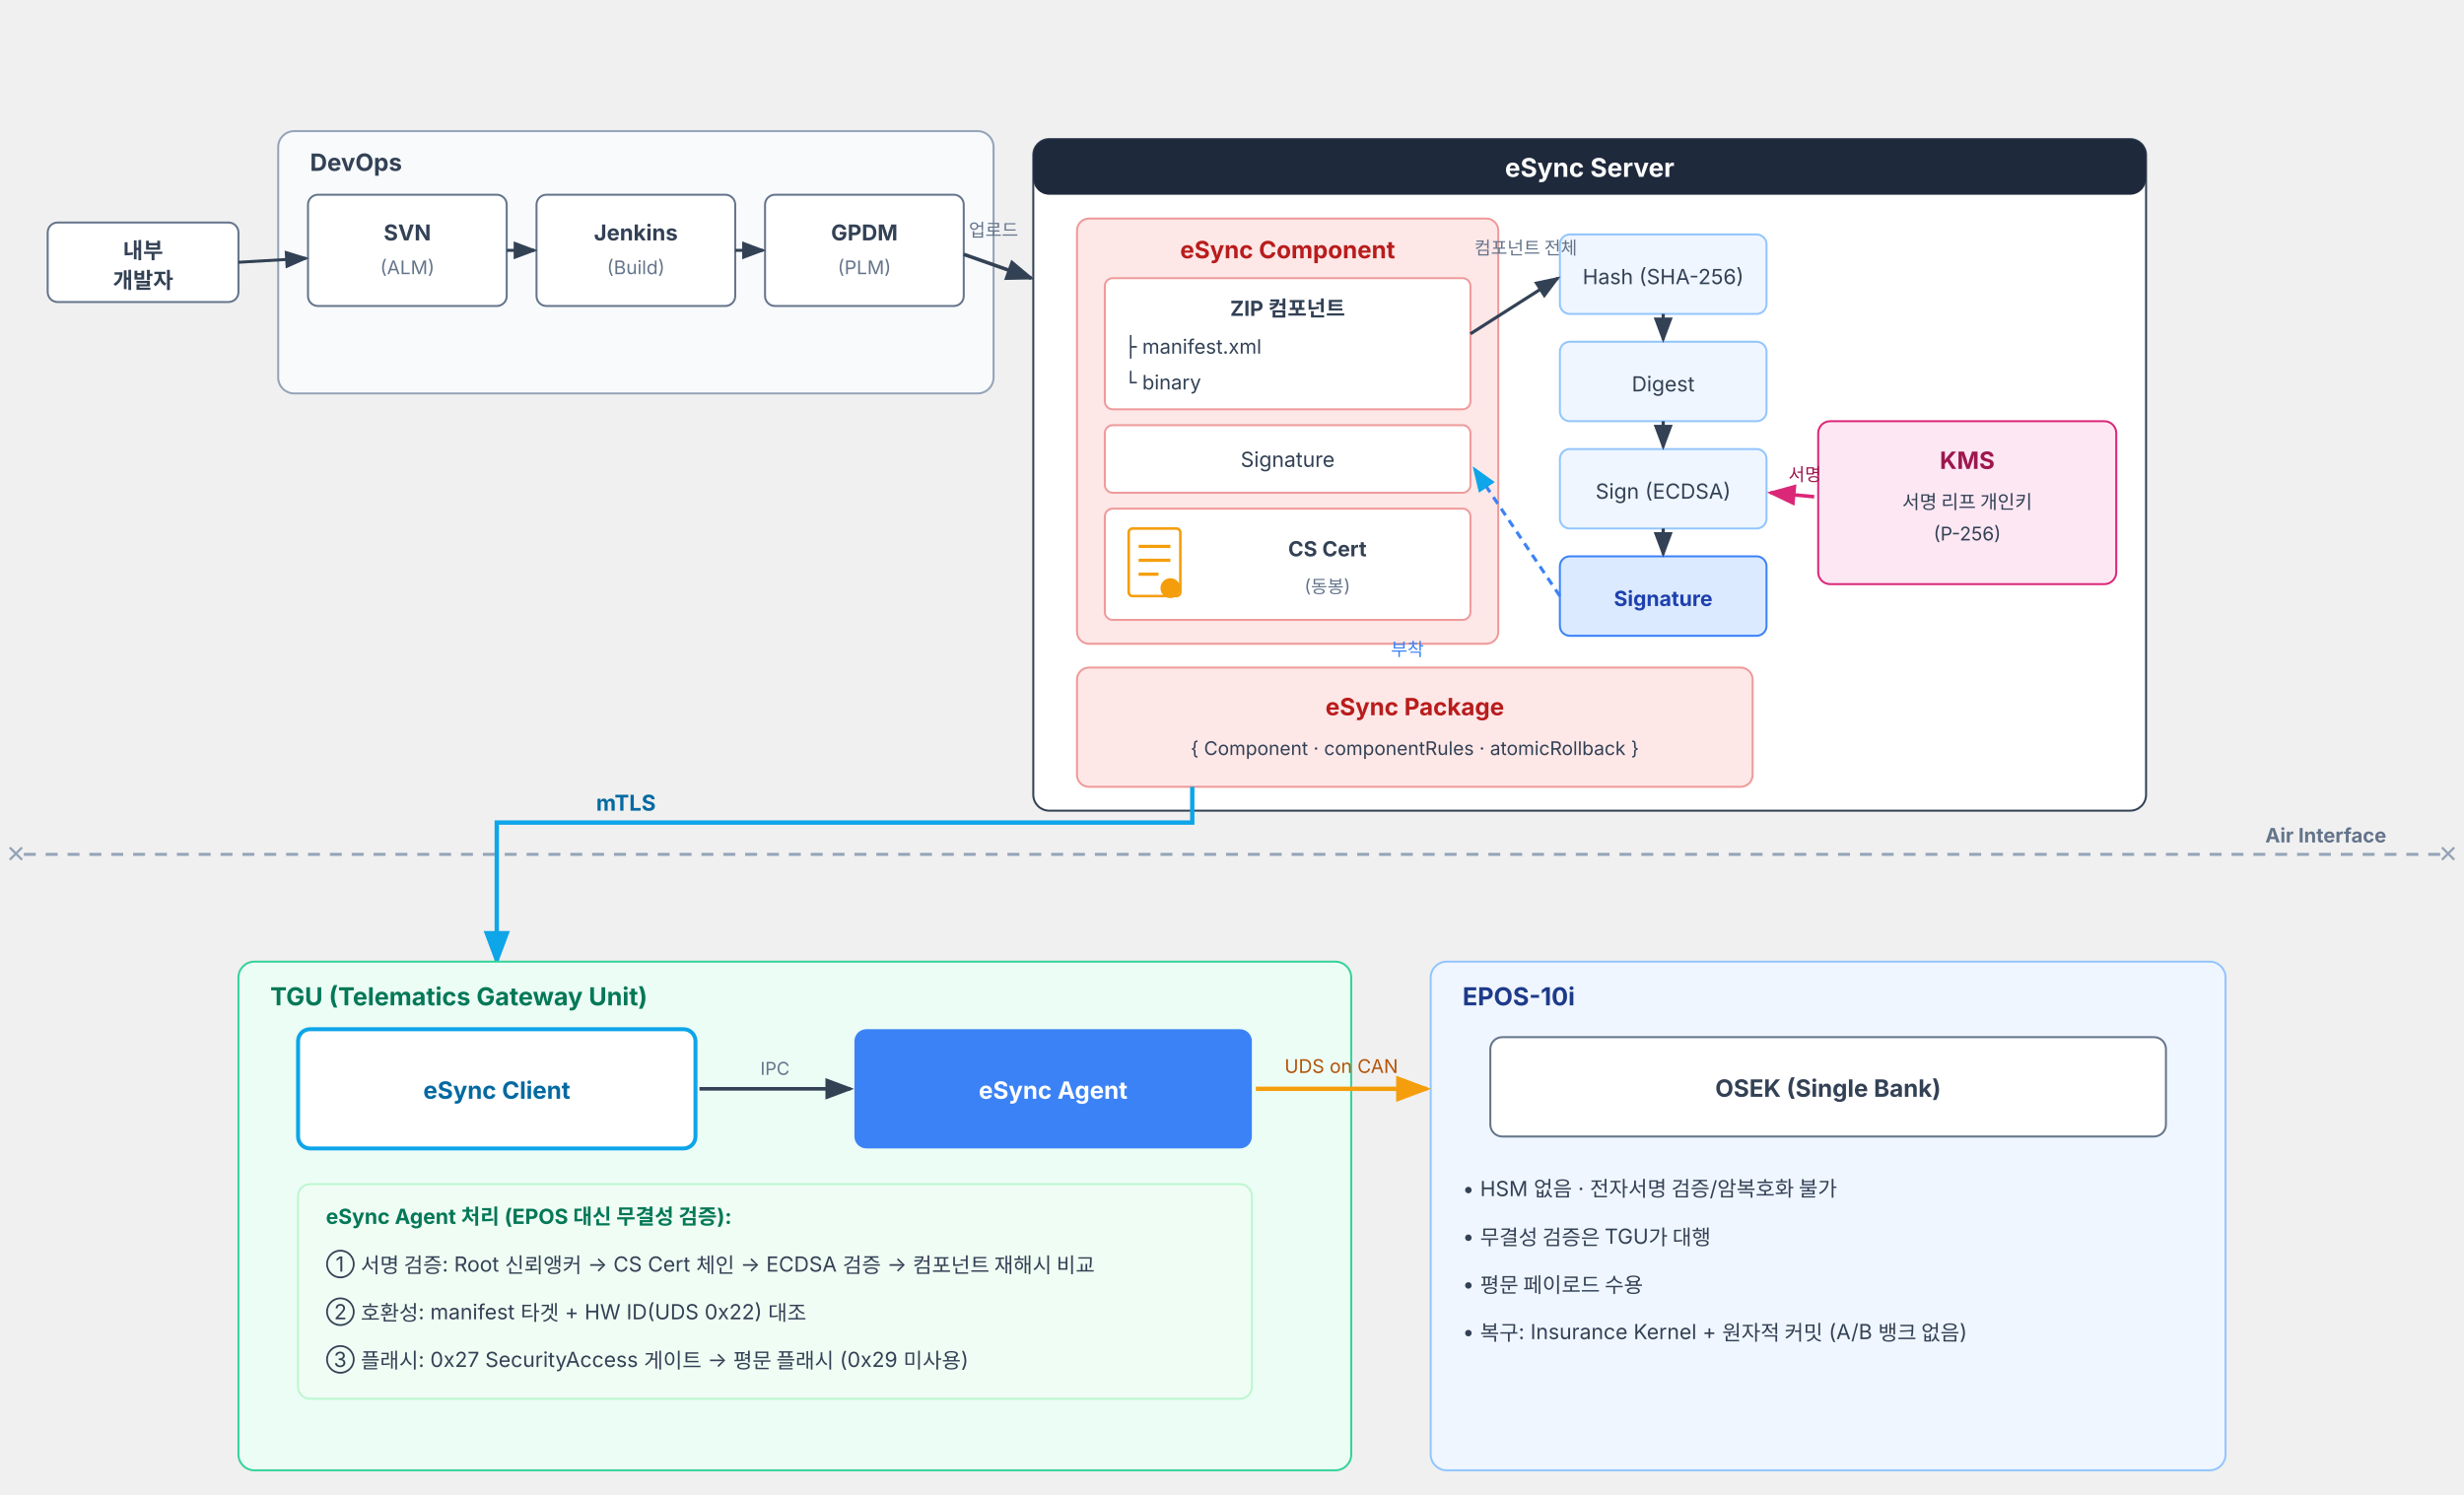
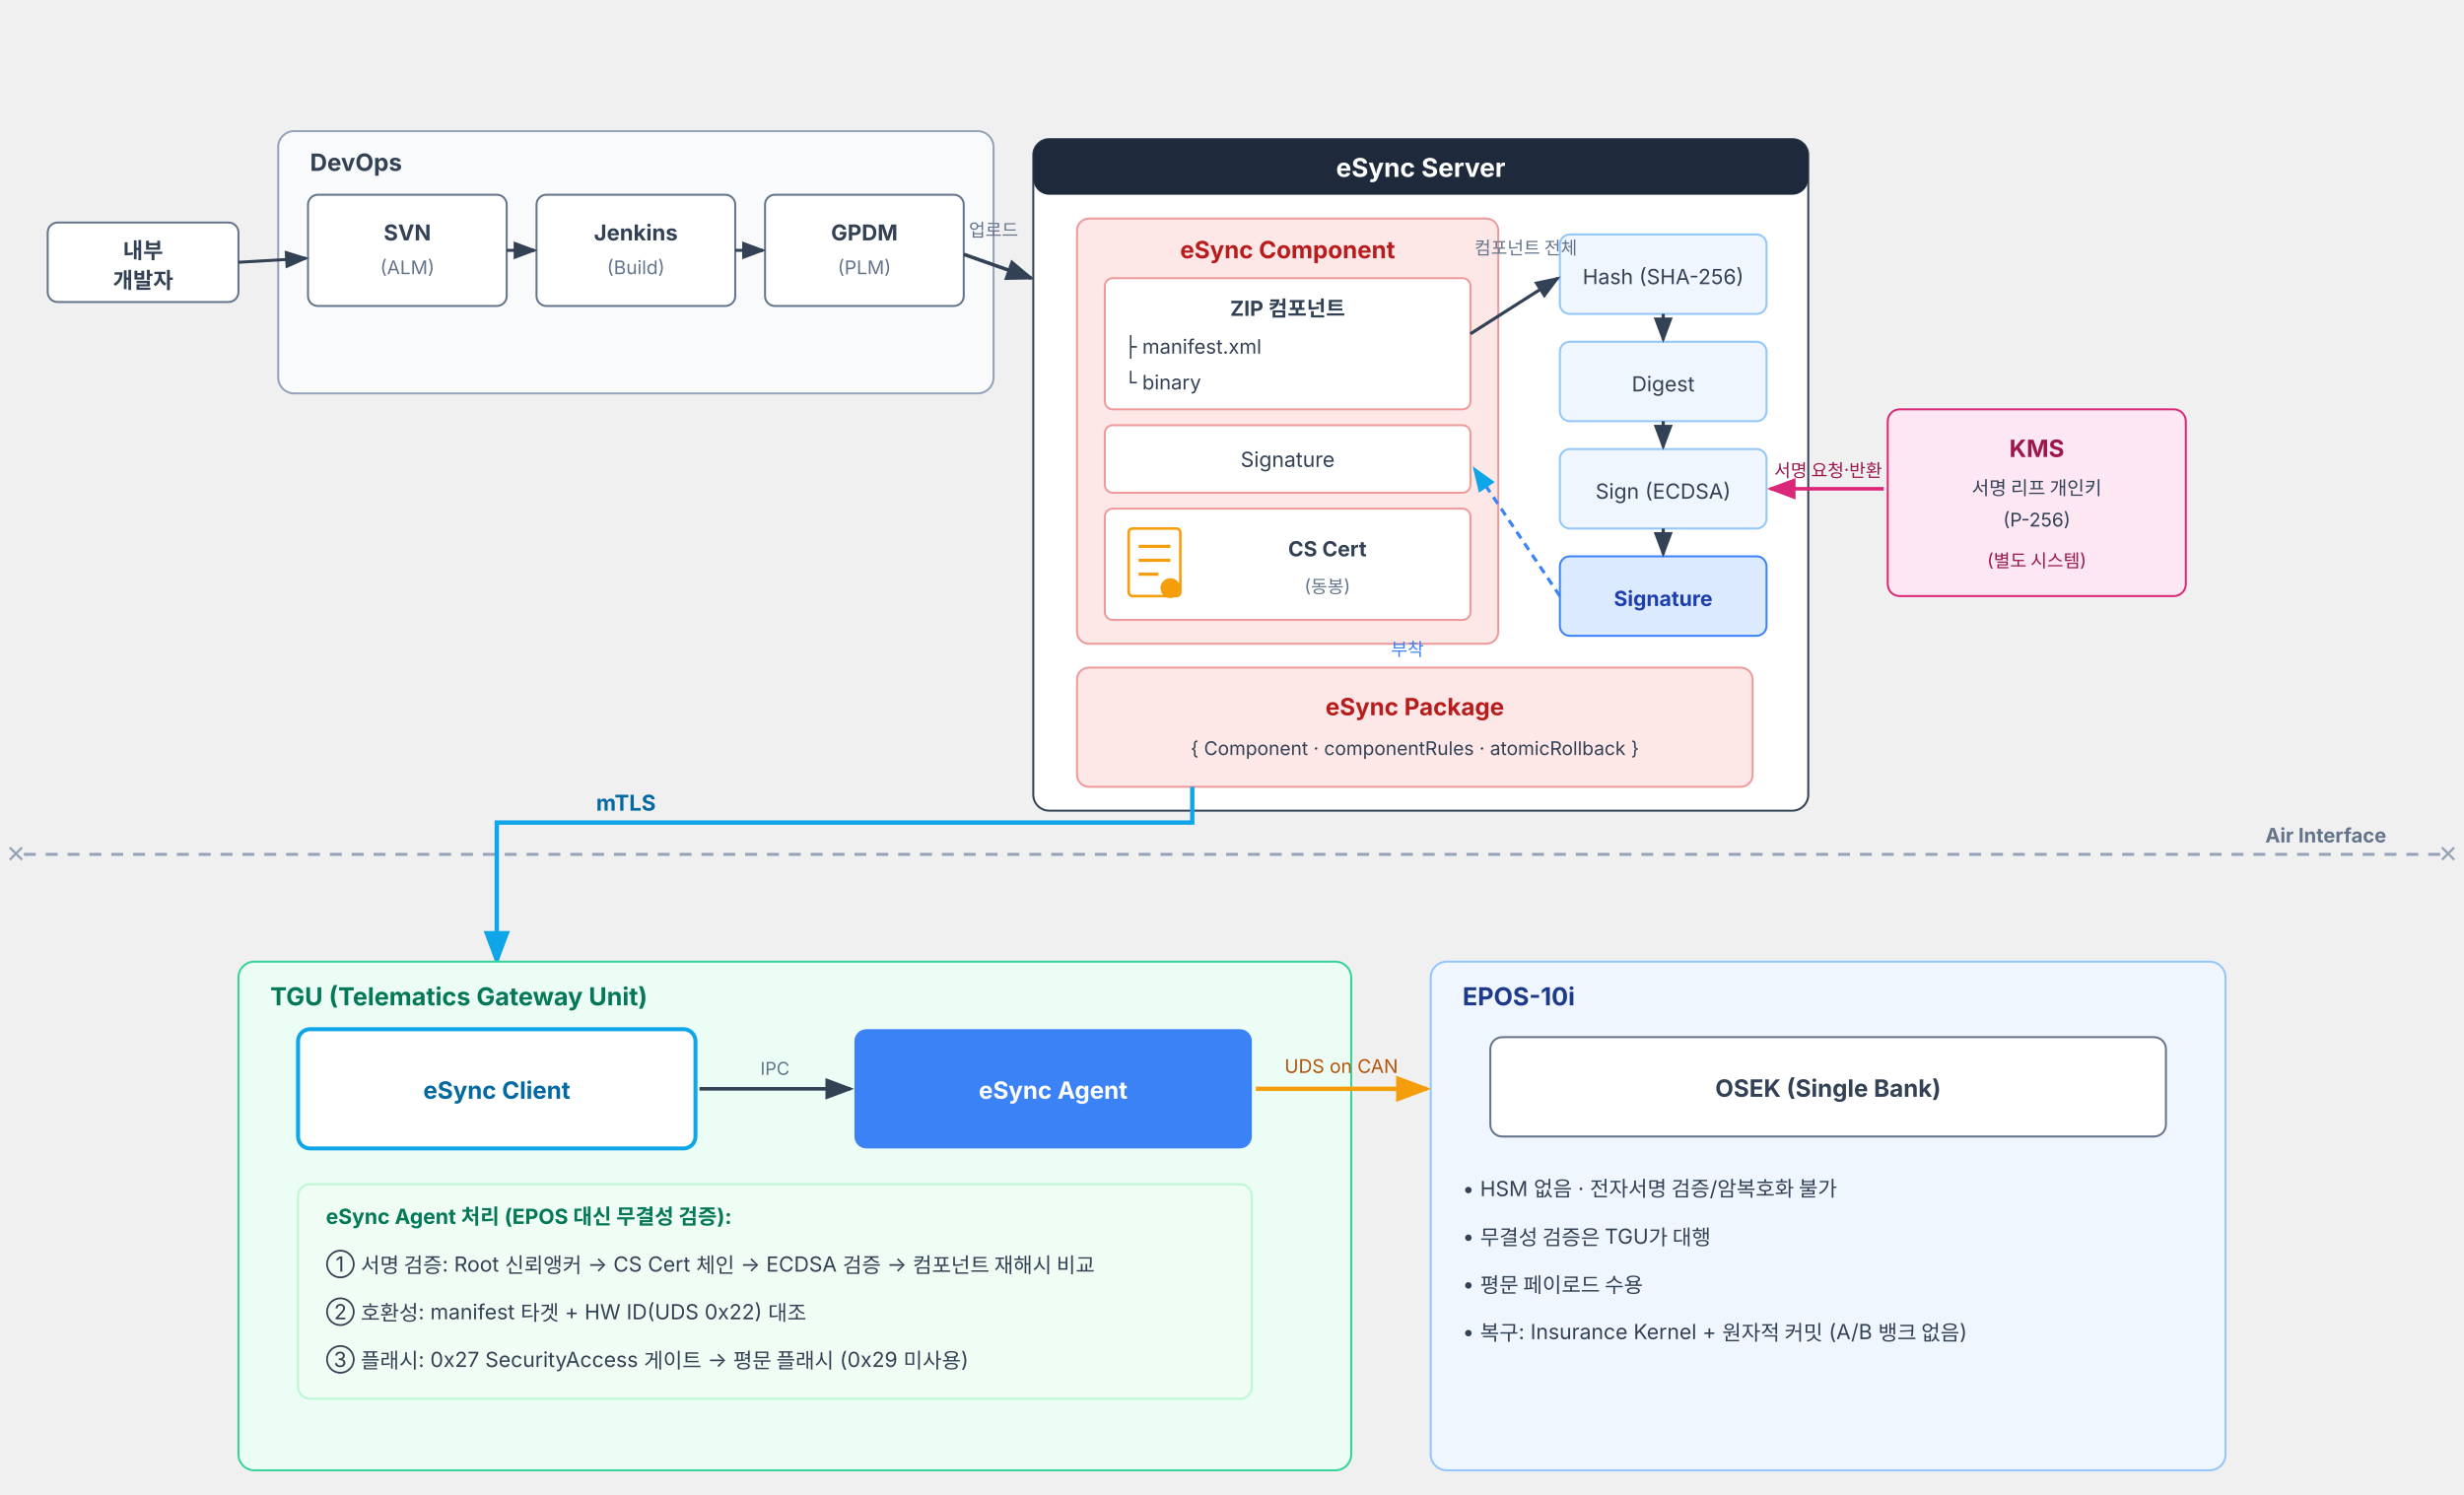
<svg xmlns="http://www.w3.org/2000/svg" viewBox="0 0 1240 752" width="1240" height="752" font-family="Inter, sans-serif">
  <rect x="24" y="112" width="96" height="40" rx="5" fill="#ffffff" stroke="#64748b" />
  <text x="72" y="130" fill="#334155" font-size="11" font-weight="bold" text-anchor="middle">내부</text>
  <text x="72" y="145" fill="#334155" font-size="11" font-weight="bold" text-anchor="middle">개발자</text>
  <rect x="140" y="66" width="360" height="132" rx="8" fill="#f8fafc" stroke="#94a3b8" />
  <text x="156" y="86" fill="#334155" font-size="12" font-weight="bold">DevOps</text>
  <rect x="155" y="98" width="100" height="56" rx="5" fill="#ffffff" stroke="#64748b" />
  <text x="205" y="121" fill="#334155" font-size="11" font-weight="bold" text-anchor="middle">SVN</text>
  <text x="205" y="138" fill="#64748b" font-size="9.5" text-anchor="middle">(ALM)</text>
  <rect x="270" y="98" width="100" height="56" rx="5" fill="#ffffff" stroke="#64748b" />
  <text x="320" y="121" fill="#334155" font-size="11" font-weight="bold" text-anchor="middle">Jenkins</text>
  <text x="320" y="138" fill="#64748b" font-size="9.5" text-anchor="middle">(Build)</text>
  <rect x="385" y="98" width="100" height="56" rx="5" fill="#ffffff" stroke="#64748b" />
  <text x="435" y="121" fill="#334155" font-size="11" font-weight="bold" text-anchor="middle">GPDM</text>
  <text x="435" y="138" fill="#64748b" font-size="9.5" text-anchor="middle">(PLM)</text>
  <path d="M 255 126 L 269 126" stroke="#334155" stroke-width="1.5" marker-end="url(#w-ar)" />
  <path d="M 370 126 L 384 126" stroke="#334155" stroke-width="1.5" marker-end="url(#w-ar)" />
  <path d="M 120 132 L 154 130" stroke="#334155" stroke-width="1.5" fill="none" marker-end="url(#w-ar)" />
  <path d="M 485 128 L 519 140" stroke="#334155" stroke-width="1.8" fill="none" marker-end="url(#w-ar)" />
  <text x="500" y="119" fill="#64748b" font-size="9" text-anchor="middle">업로드</text>
-   <rect x="520" y="70" width="560" height="338" rx="8" fill="#ffffff" stroke="#334155" />
-   <rect x="520" y="70" width="560" height="28" rx="8" fill="#1e293b" />
-   <text x="800" y="89" fill="#ffffff" font-size="13" font-weight="bold" text-anchor="middle">eSync Server</text>
+   <rect x="520" y="70" width="390" height="338" rx="8" fill="#ffffff" stroke="#334155" />
+   <rect x="520" y="70" width="390" height="28" rx="8" fill="#1e293b" />
+   <text x="715" y="89" fill="#ffffff" font-size="13" font-weight="bold" text-anchor="middle">eSync Server</text>
  <rect x="542" y="110" width="212" height="214" rx="6" fill="#fde7e7" stroke="#ef9a9a" />
  <text x="648" y="130" fill="#b91c1c" font-size="12" font-weight="bold" text-anchor="middle">eSync Component</text>
  <rect x="556" y="140" width="184" height="66" rx="4" fill="#ffffff" stroke="#ef9a9a" />
  <text x="648" y="159" fill="#334155" font-size="10.5" font-weight="bold" text-anchor="middle">ZIP 컴포넌트</text>
  <text x="566" y="178" fill="#334155" font-size="10">├ manifest.xml</text>
  <text x="566" y="196" fill="#334155" font-size="10">└ binary</text>
  <rect x="556" y="214" width="184" height="34" rx="4" fill="#ffffff" stroke="#ef9a9a" />
  <text x="648" y="235" fill="#334155" font-size="10.5" text-anchor="middle">Signature</text>
  <rect x="556" y="256" width="184" height="56" rx="4" fill="#ffffff" stroke="#ef9a9a" />
  <g transform="translate(568,266)">
    <rect x="0" y="0" width="26" height="34" rx="2" fill="#ffffff" stroke="#f59e0b" stroke-width="1.3" />
    <line x1="5" y1="9" x2="21" y2="9" stroke="#f59e0b" stroke-width="1.6" />
    <line x1="5" y1="16" x2="21" y2="16" stroke="#f59e0b" stroke-width="1.6" />
    <line x1="5" y1="23" x2="15" y2="23" stroke="#f59e0b" stroke-width="1.6" />
    <circle cx="21" cy="30" r="5" fill="#f59e0b" />
  </g>
  <text x="668" y="280" fill="#334155" font-size="10.5" font-weight="bold" text-anchor="middle">CS Cert</text>
  <text x="668" y="298" fill="#64748b" font-size="9" text-anchor="middle">(동봉)</text>
  <rect x="785" y="118" width="104" height="40" rx="5" fill="#eff6ff" stroke="#93c5fd" />
  <text x="837" y="143" fill="#334155" font-size="10.5" text-anchor="middle">Hash (SHA-256)</text>
  <rect x="785" y="172" width="104" height="40" rx="5" fill="#eff6ff" stroke="#93c5fd" />
  <text x="837" y="197" fill="#334155" font-size="10.5" text-anchor="middle">Digest</text>
  <rect x="785" y="226" width="104" height="40" rx="5" fill="#eff6ff" stroke="#93c5fd" />
  <text x="837" y="251" fill="#334155" font-size="10.5" text-anchor="middle">Sign (ECDSA)</text>
  <rect x="785" y="280" width="104" height="40" rx="5" fill="#dbeafe" stroke="#3b82f6" />
  <text x="837" y="305" fill="#1e40af" font-size="10.5" font-weight="bold" text-anchor="middle">Signature</text>
  <path d="M 837 158 L 837 171" stroke="#334155" stroke-width="1.6" marker-end="url(#w-ar)" />
  <path d="M 837 212 L 837 225" stroke="#334155" stroke-width="1.6" marker-end="url(#w-ar)" />
  <path d="M 837 266 L 837 279" stroke="#334155" stroke-width="1.6" marker-end="url(#w-ar)" />
  <path d="M 740 168 L 784 140" stroke="#334155" stroke-width="1.6" fill="none" marker-end="url(#w-ar)" />
  <text x="742" y="128" fill="#64748b" font-size="9">컴포넌트 전체</text>
  <path d="M 785 300 L 742 236" stroke="#3b82f6" stroke-width="1.6" fill="none" stroke-dasharray="4,3" marker-end="url(#w-ar-blue)" />
  <text x="700" y="330" fill="#3b82f6" font-size="9">부착</text>
-   <rect x="915" y="212" width="150" height="82" rx="6" fill="#fce7f3" stroke="#db2777" />
-   <text x="990" y="236" fill="#9d174d" font-size="12" font-weight="bold" text-anchor="middle">KMS</text>
-   <text x="990" y="256" fill="#334155" font-size="9.5" text-anchor="middle">서명 리프 개인키</text>
-   <text x="990" y="272" fill="#334155" font-size="9.5" text-anchor="middle">(P-256)</text>
-   <path d="M 913 250 L 891 248" stroke="#db2777" stroke-width="1.8" fill="none" marker-end="url(#w-ar-pink)" />
-   <text x="900" y="242" fill="#9d174d" font-size="9">서명</text>
+   <rect x="950" y="206" width="150" height="94" rx="6" fill="#fce7f3" stroke="#db2777" />
+   <text x="1025" y="230" fill="#9d174d" font-size="12" font-weight="bold" text-anchor="middle">KMS</text>
+   <text x="1025" y="249" fill="#334155" font-size="9.5" text-anchor="middle">서명 리프 개인키</text>
+   <text x="1025" y="265" fill="#334155" font-size="9.5" text-anchor="middle">(P-256)</text>
+   <text x="1025" y="285" fill="#9d174d" font-size="9" text-anchor="middle">(별도 시스템)</text>
+   <path d="M 948 246 L 891 246" stroke="#db2777" stroke-width="1.8" fill="none" marker-end="url(#w-ar-pink)" />
+   <text x="920" y="240" fill="#9d174d" font-size="9" text-anchor="middle">서명 요청·반환</text>
  <rect x="542" y="336" width="340" height="60" rx="6" fill="#fde7e7" stroke="#ef9a9a" />
  <text x="712" y="360" fill="#b91c1c" font-size="12" font-weight="bold" text-anchor="middle">eSync Package</text>
  <text x="712" y="380" fill="#334155" font-size="9.5" text-anchor="middle">{ Component · componentRules · atomicRollback }</text>
  <line x1="12" y1="430" x2="1228" y2="430" stroke="#94a3b8" stroke-width="1.5" stroke-dasharray="6,5" />
  <text x="8" y="434" fill="#94a3b8" font-size="12" text-anchor="middle">✕</text>
  <text x="1232" y="434" fill="#94a3b8" font-size="12" text-anchor="middle">✕</text>
  <path d="M 600 396 L 600 414 L 250 414 L 250 484" stroke="#0ea5e9" stroke-width="2.2" fill="none" marker-end="url(#w-ar-blue)" />
  <text x="300" y="408" fill="#0369a1" font-size="11" font-weight="bold">mTLS</text>
  <text x="1140" y="424" fill="#64748b" font-size="10" font-weight="bold">Air Interface</text>
  <rect x="120" y="484" width="560" height="256" rx="8" fill="#ecfdf5" stroke="#34d399" />
  <text x="136" y="506" fill="#047857" font-size="12.5" font-weight="bold">TGU (Telematics Gateway Unit)</text>
  <rect x="150" y="518" width="200" height="60" rx="6" fill="#ffffff" stroke="#0ea5e9" stroke-width="2" />
  <text x="250" y="553" fill="#0369a1" font-size="12" font-weight="bold" text-anchor="middle">eSync Client</text>
  <rect x="430" y="518" width="200" height="60" rx="6" fill="#3b82f6" />
  <text x="530" y="553" fill="#ffffff" font-size="12" font-weight="bold" text-anchor="middle">eSync Agent</text>
  <path d="M 352 548 L 428 548" stroke="#334155" stroke-width="1.8" marker-end="url(#w-ar)" />
  <text x="390" y="541" fill="#64748b" font-size="9" text-anchor="middle">IPC</text>
  <rect x="150" y="596" width="480" height="108" rx="6" fill="#f0fdf4" stroke="#bbf7d0" />
  <text x="164" y="616" fill="#047857" font-size="10.5" font-weight="bold">eSync Agent 처리 (EPOS 대신 무결성 검증):</text>
  <text x="164" y="640" fill="#334155" font-size="10.5">① 서명 검증: Root 신뢰앵커 → CS Cert 체인 → ECDSA 검증 → 컴포넌트 재해시 비교</text>
  <text x="164" y="664" fill="#334155" font-size="10.5">② 호환성: manifest 타겟 + HW ID(UDS 0x22) 대조</text>
  <text x="164" y="688" fill="#334155" font-size="10.5">③ 플래시: 0x27 SecurityAccess 게이트 → 평문 플래시 (0x29 미사용)</text>
  <rect x="720" y="484" width="400" height="256" rx="8" fill="#eff6ff" stroke="#93c5fd" />
  <text x="736" y="506" fill="#1e3a8a" font-size="12.5" font-weight="bold">EPOS-10i</text>
  <rect x="750" y="522" width="340" height="50" rx="6" fill="#ffffff" stroke="#64748b" />
  <text x="920" y="552" fill="#334155" font-size="12" font-weight="bold" text-anchor="middle">OSEK (Single Bank)</text>
  <text x="736" y="602" fill="#334155" font-size="10.5">• HSM 없음 · 전자서명 검증/암복호화 불가</text>
  <text x="736" y="626" fill="#334155" font-size="10.5">• 무결성 검증은 TGU가 대행</text>
  <text x="736" y="650" fill="#334155" font-size="10.5">• 평문 페이로드 수용</text>
  <text x="736" y="674" fill="#334155" font-size="10.5">• 복구: Insurance Kernel + 원자적 커밋 (A/B 뱅크 없음)</text>
  <path d="M 632 548 L 718 548" stroke="#f59e0b" stroke-width="2.2" fill="none" marker-end="url(#w-ar-amber)" />
  <text x="675" y="540" fill="#b45309" font-size="9.5" text-anchor="middle">UDS on CAN</text>
  <defs>
    <marker id="w-ar" markerWidth="8" markerHeight="8" refX="7" refY="3" orient="auto" markerUnits="strokeWidth">
      <path d="M0,0 L0,6 L8,3 z" fill="#334155" />
    </marker>
    <marker id="w-ar-blue" markerWidth="8" markerHeight="8" refX="7" refY="3" orient="auto" markerUnits="strokeWidth">
      <path d="M0,0 L0,6 L8,3 z" fill="#0ea5e9" />
    </marker>
    <marker id="w-ar-pink" markerWidth="8" markerHeight="8" refX="7" refY="3" orient="auto" markerUnits="strokeWidth">
      <path d="M0,0 L0,6 L8,3 z" fill="#db2777" />
    </marker>
    <marker id="w-ar-amber" markerWidth="8" markerHeight="8" refX="7" refY="3" orient="auto" markerUnits="strokeWidth">
      <path d="M0,0 L0,6 L8,3 z" fill="#f59e0b" />
    </marker>
  </defs>
</svg>
